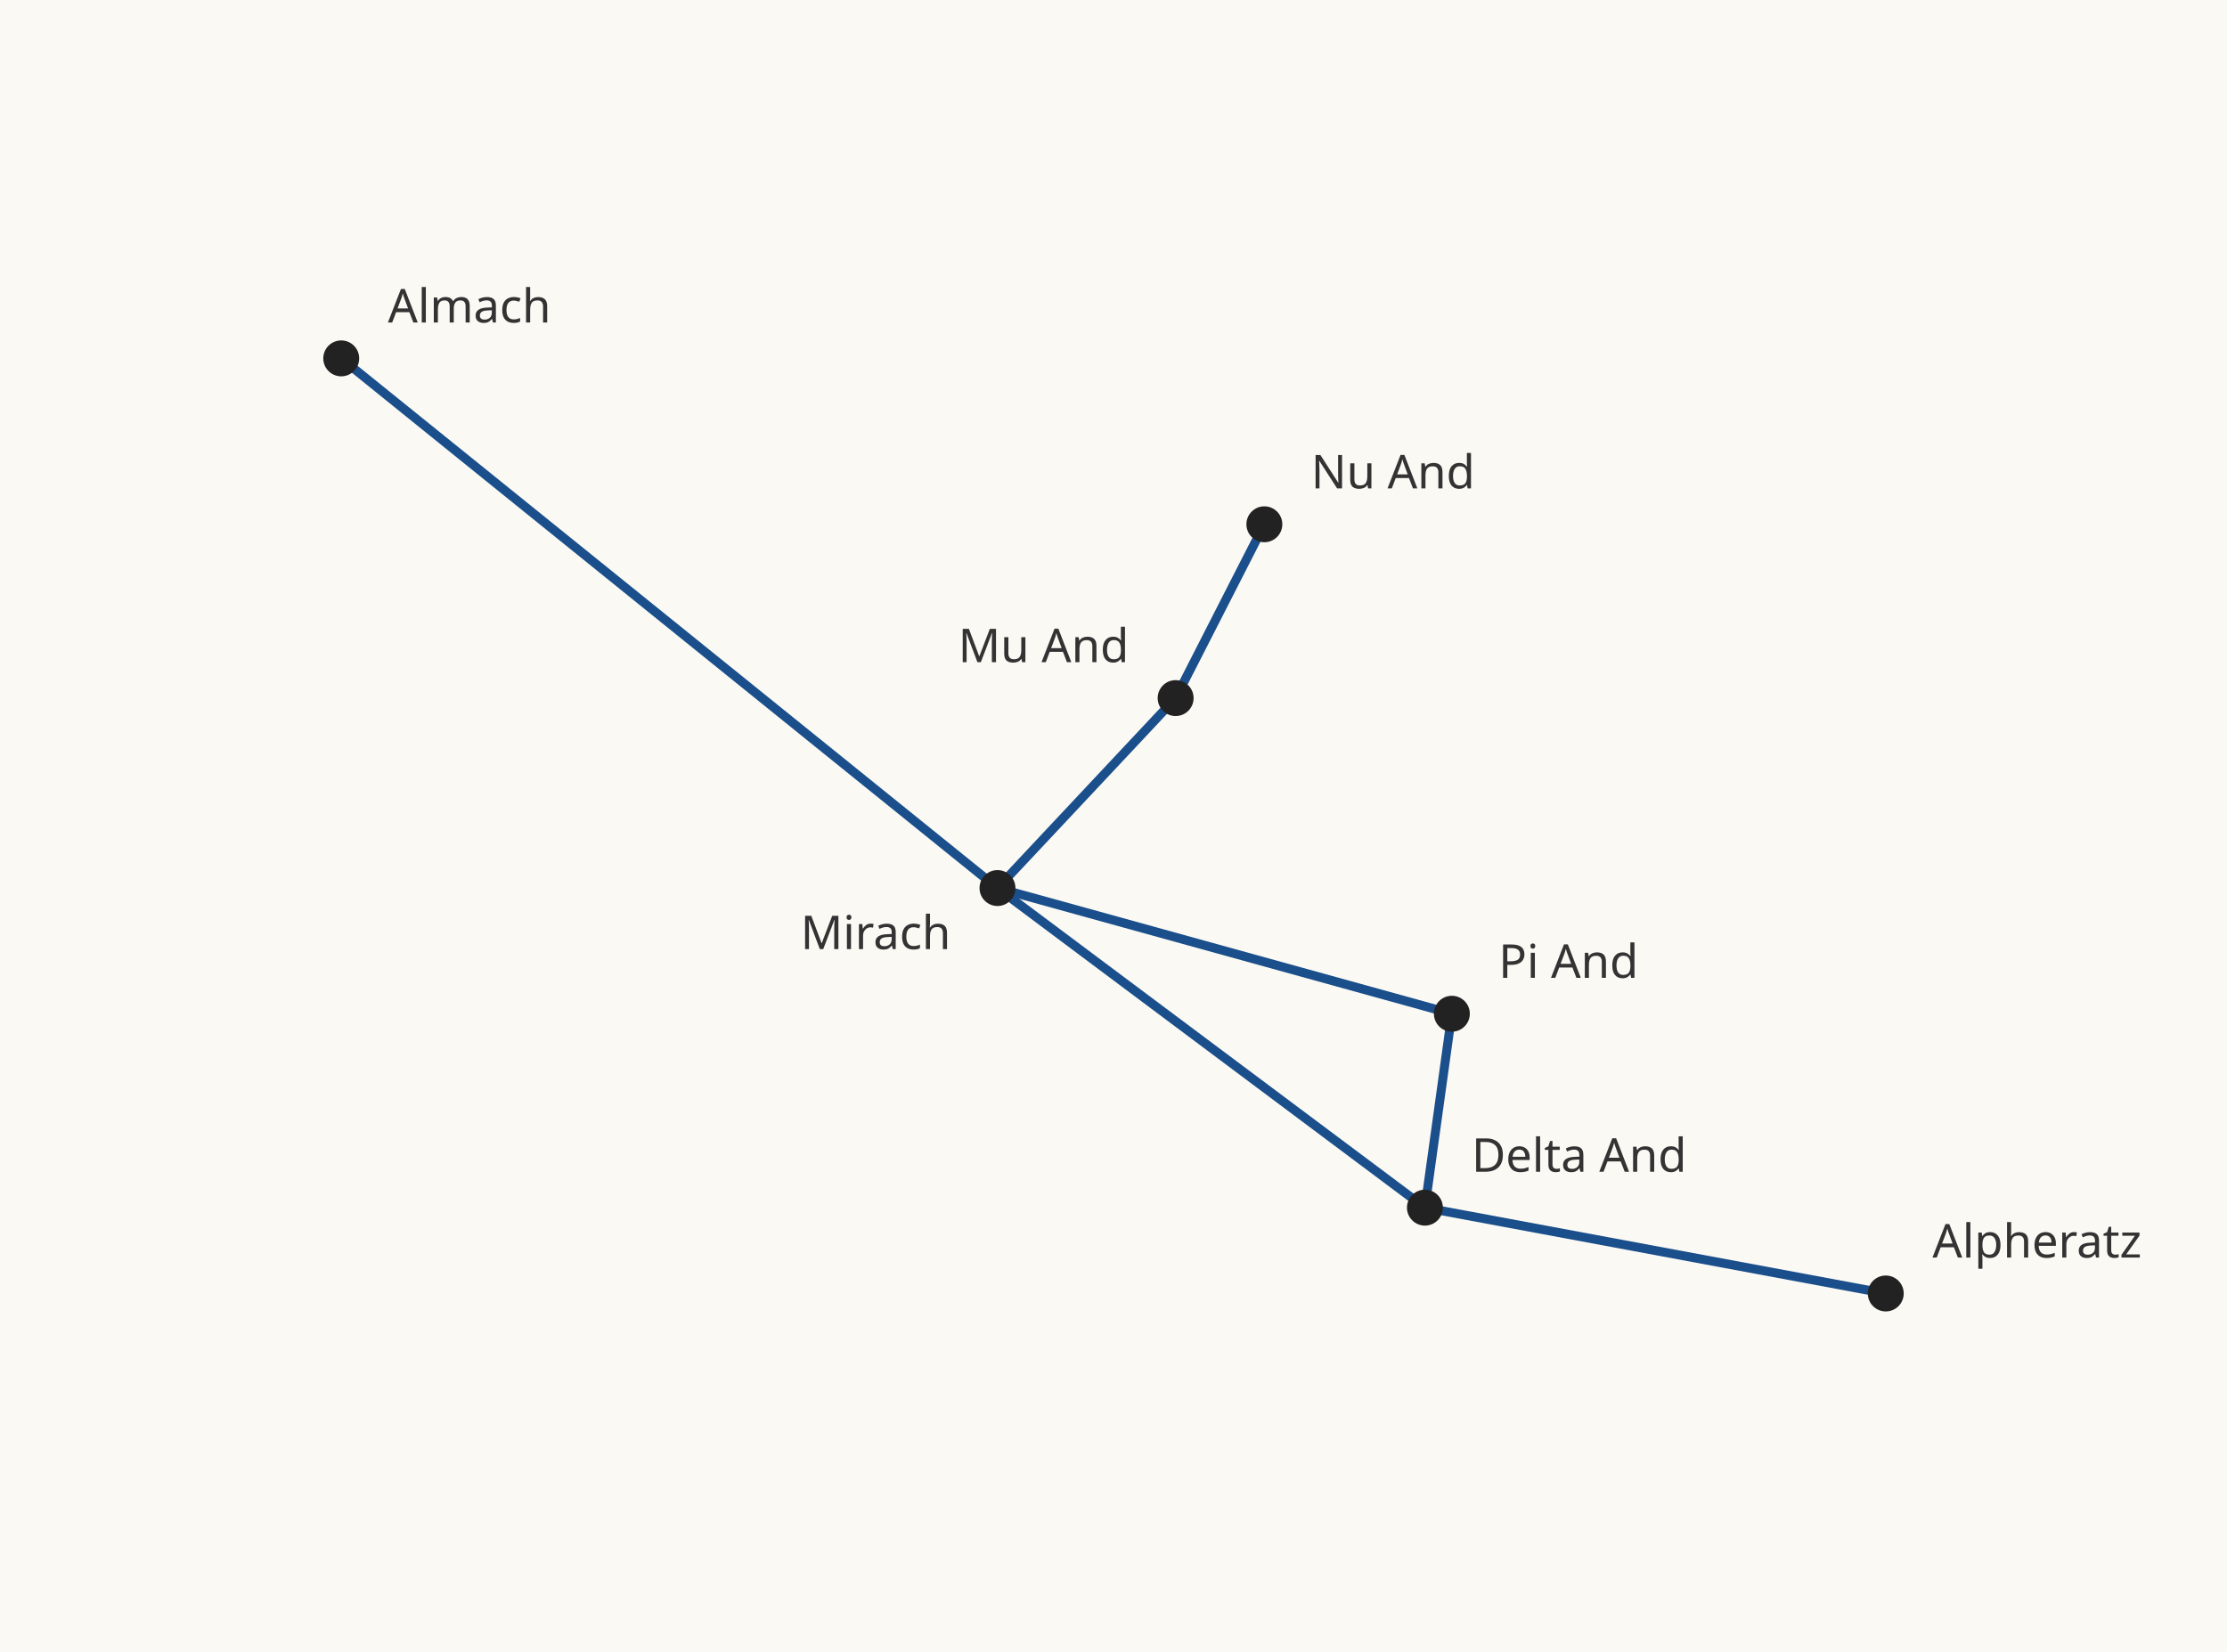
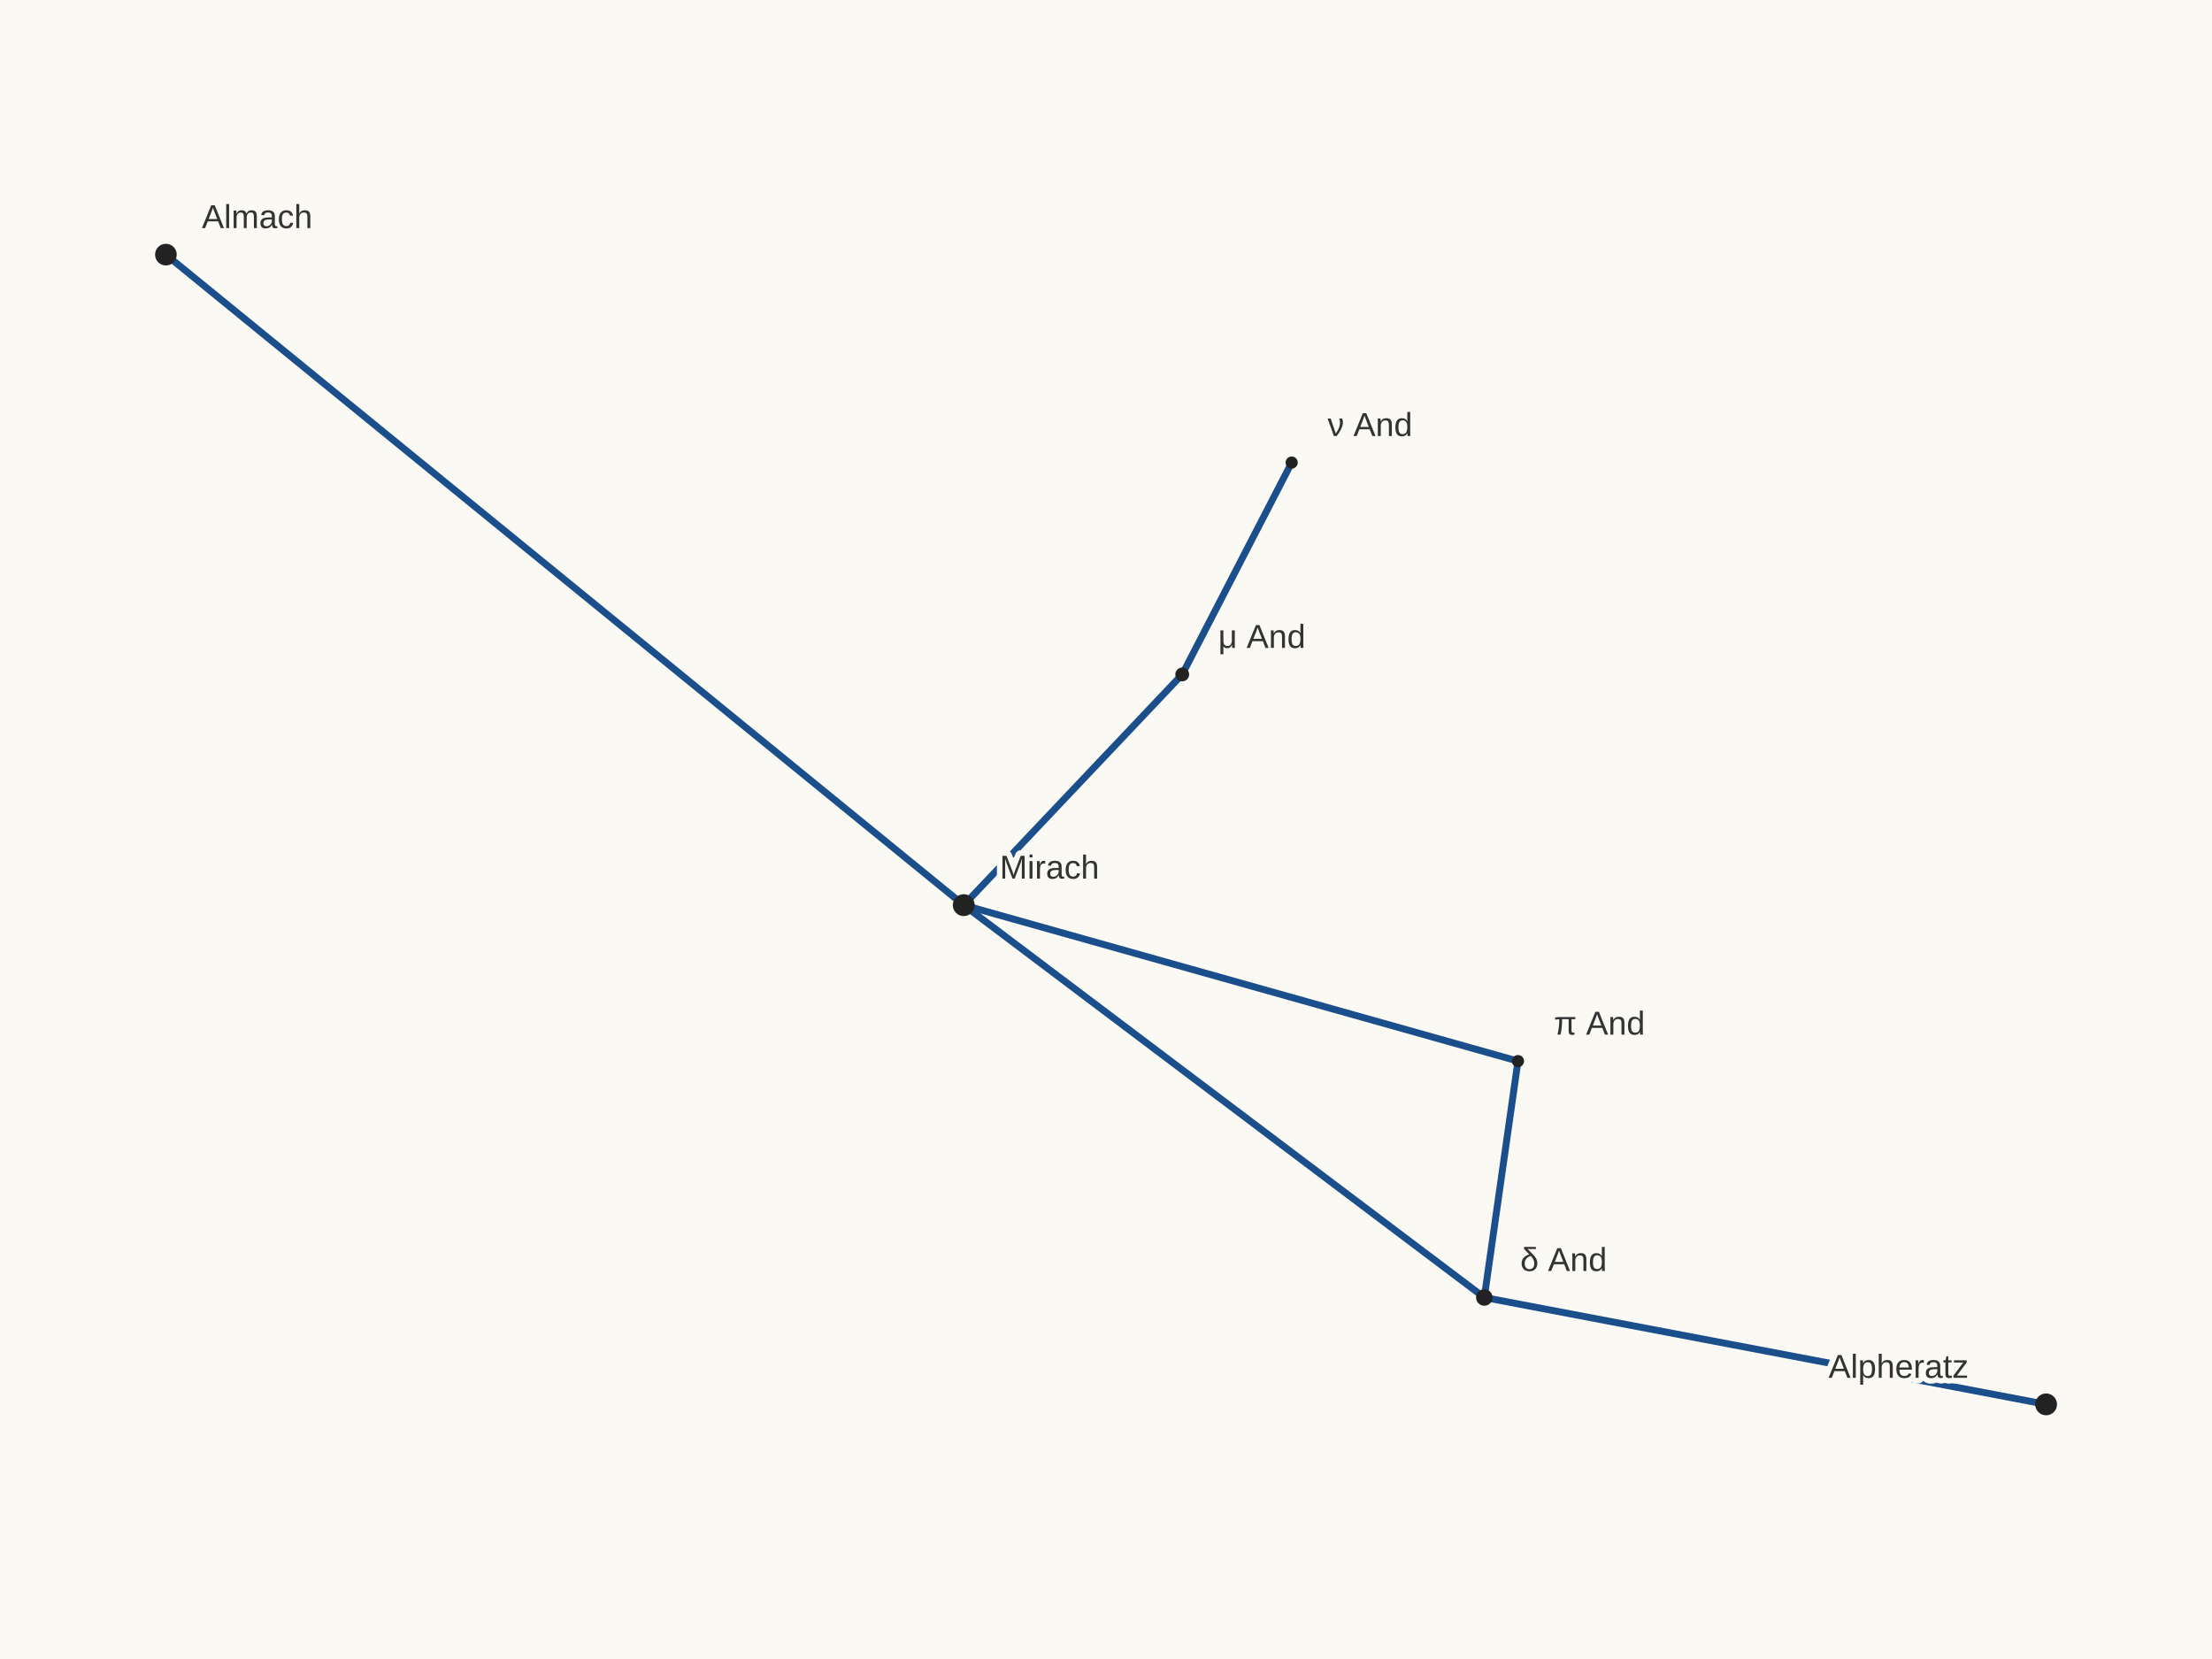
- <svg xmlns="http://www.w3.org/2000/svg" viewBox="0 0 620 460" role="img" aria-label="Figure de la constellation Andromède">
-   <rect width="620" height="460" fill="#fbf9f4" />
-   <line x1="525.0" y1="360.2" x2="396.7" y2="336.3" stroke="#1a4f8b" stroke-width="2.5" stroke-linecap="round" />
-   <line x1="277.7" y1="247.3" x2="95.0" y2="99.8" stroke="#1a4f8b" stroke-width="2.5" stroke-linecap="round" />
-   <line x1="277.7" y1="247.3" x2="396.7" y2="336.3" stroke="#1a4f8b" stroke-width="2.5" stroke-linecap="round" />
-   <line x1="277.7" y1="247.3" x2="404.2" y2="282.3" stroke="#1a4f8b" stroke-width="2.5" stroke-linecap="round" />
-   <line x1="277.7" y1="247.3" x2="327.3" y2="194.4" stroke="#1a4f8b" stroke-width="2.5" stroke-linecap="round" />
-   <line x1="396.7" y1="336.3" x2="404.2" y2="282.3" stroke="#1a4f8b" stroke-width="2.5" stroke-linecap="round" />
-   <line x1="327.3" y1="194.4" x2="352.0" y2="146.0" stroke="#1a4f8b" stroke-width="2.5" stroke-linecap="round" />
-   <circle cx="525.0" cy="360.2" r="5" fill="#222" />
-   <text x="538.0" y="350.2" font-family="system-ui,sans-serif" font-size="13" fill="#333" text-anchor="start">Alpheratz</text>
-   <circle cx="277.7" cy="247.3" r="5" fill="#222" />
-   <text x="264.7" y="264.3" font-family="system-ui,sans-serif" font-size="13" fill="#333" text-anchor="end">Mirach</text>
-   <circle cx="95.0" cy="99.8" r="5" fill="#222" />
-   <text x="108.0" y="89.8" font-family="system-ui,sans-serif" font-size="13" fill="#333" text-anchor="start">Almach</text>
-   <circle cx="396.7" cy="336.3" r="5" fill="#222" />
-   <text x="409.7" y="326.3" font-family="system-ui,sans-serif" font-size="13" fill="#333" text-anchor="start">Delta And</text>
-   <circle cx="404.2" cy="282.3" r="5" fill="#222" />
-   <text x="417.2" y="272.3" font-family="system-ui,sans-serif" font-size="13" fill="#333" text-anchor="start">Pi And</text>
-   <circle cx="327.3" cy="194.4" r="5" fill="#222" />
-   <text x="314.3" y="184.4" font-family="system-ui,sans-serif" font-size="13" fill="#333" text-anchor="end">Mu And</text>
-   <circle cx="352.0" cy="146.0" r="5" fill="#222" />
-   <text x="365.0" y="136.0" font-family="system-ui,sans-serif" font-size="13" fill="#333" text-anchor="start">Nu And</text>
+ <svg xmlns="http://www.w3.org/2000/svg" viewBox="0 0 800 600" width="800" height="600" role="img" aria-label="Figure de Andromède">
+   <rect width="800" height="600" fill="#fbf9f4" />
+   <line x1="740.000" y1="507.909" x2="536.816" y2="469.255" stroke="#1a4f8b" stroke-width="2.5" />
+   <line x1="348.555" y1="327.356" x2="60.000" y2="92.091" stroke="#1a4f8b" stroke-width="2.5" />
+   <line x1="348.555" y1="327.356" x2="536.816" y2="469.255" stroke="#1a4f8b" stroke-width="2.5" />
+   <line x1="348.555" y1="327.356" x2="548.992" y2="383.765" stroke="#1a4f8b" stroke-width="2.5" />
+   <line x1="348.555" y1="327.356" x2="427.575" y2="243.916" stroke="#1a4f8b" stroke-width="2.5" />
+   <line x1="536.816" y1="469.255" x2="548.992" y2="383.765" stroke="#1a4f8b" stroke-width="2.5" />
+   <line x1="427.575" y1="243.916" x2="467.153" y2="167.294" stroke="#1a4f8b" stroke-width="2.5" />
+   <circle cx="740.000" cy="507.909" r="3.95" fill="#222" data-star="simbad:1502055" />
+   <circle cx="348.555" cy="327.356" r="3.96" fill="#222" data-star="simbad:1546016" />
+   <circle cx="60.000" cy="92.091" r="3.92" fill="#222" data-star="simbad:9999" />
+   <circle cx="536.816" cy="469.255" r="2.98" fill="#222" data-star="simbad:1512653" />
+   <circle cx="548.992" cy="383.765" r="2.20" fill="#222" data-star="simbad:1531388" />
+   <circle cx="427.575" cy="243.916" r="2.50" fill="#222" data-star="simbad:1545741" />
+   <circle cx="467.153" cy="167.294" r="2.20" fill="#222" data-star="simbad:1576362" />
+   <text x="661.30" y="494.91" dominant-baseline="middle" font-family="Arial,sans-serif" font-size="12" fill="#333" paint-order="stroke" stroke="#fbf9f4" stroke-width="4" stroke-linejoin="round">Alpheratz</text>
+   <text x="361.56" y="314.36" dominant-baseline="middle" font-family="Arial,sans-serif" font-size="12" fill="#333" paint-order="stroke" stroke="#fbf9f4" stroke-width="4" stroke-linejoin="round">Mirach</text>
+   <text x="73.00" y="79.09" dominant-baseline="middle" font-family="Arial,sans-serif" font-size="12" fill="#333" paint-order="stroke" stroke="#fbf9f4" stroke-width="4" stroke-linejoin="round">Almach</text>
+   <text x="549.82" y="456.26" dominant-baseline="middle" font-family="Arial,sans-serif" font-size="12" fill="#333" paint-order="stroke" stroke="#fbf9f4" stroke-width="4" stroke-linejoin="round">δ And</text>
+   <text x="561.99" y="370.77" dominant-baseline="middle" font-family="Arial,sans-serif" font-size="12" fill="#333" paint-order="stroke" stroke="#fbf9f4" stroke-width="4" stroke-linejoin="round">π And</text>
+   <text x="440.58" y="230.92" dominant-baseline="middle" font-family="Arial,sans-serif" font-size="12" fill="#333" paint-order="stroke" stroke="#fbf9f4" stroke-width="4" stroke-linejoin="round">μ And</text>
+   <text x="480.15" y="154.29" dominant-baseline="middle" font-family="Arial,sans-serif" font-size="12" fill="#333" paint-order="stroke" stroke="#fbf9f4" stroke-width="4" stroke-linejoin="round">ν And</text>
</svg>
